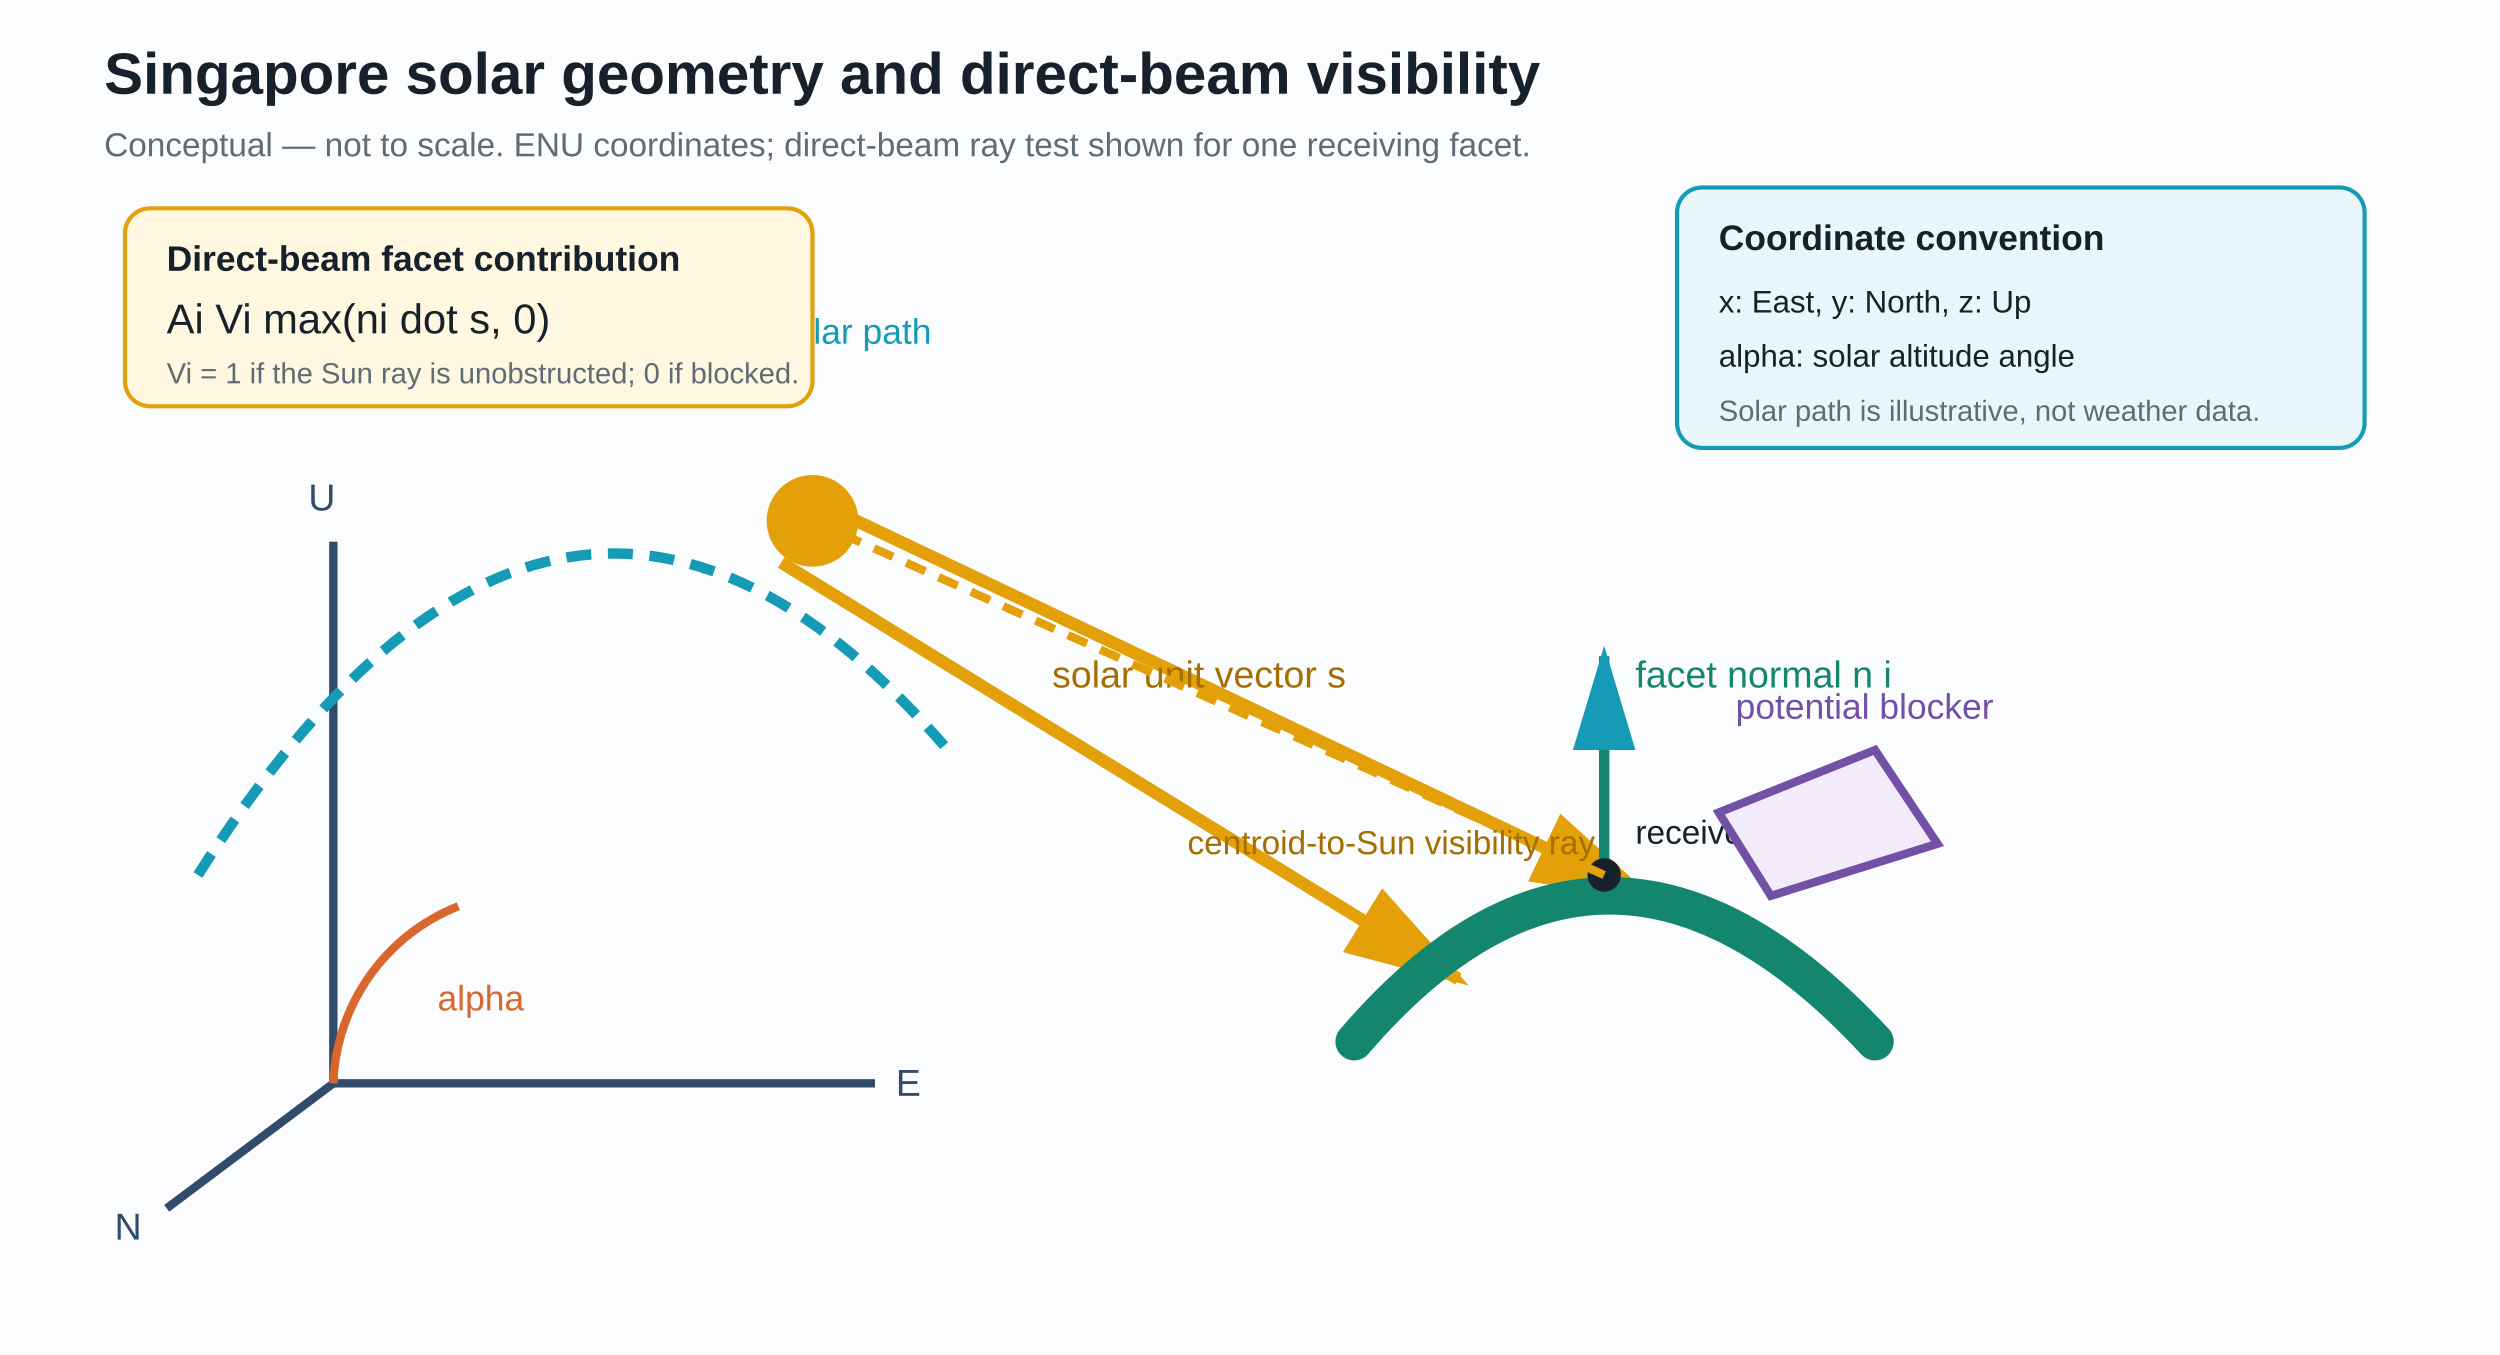
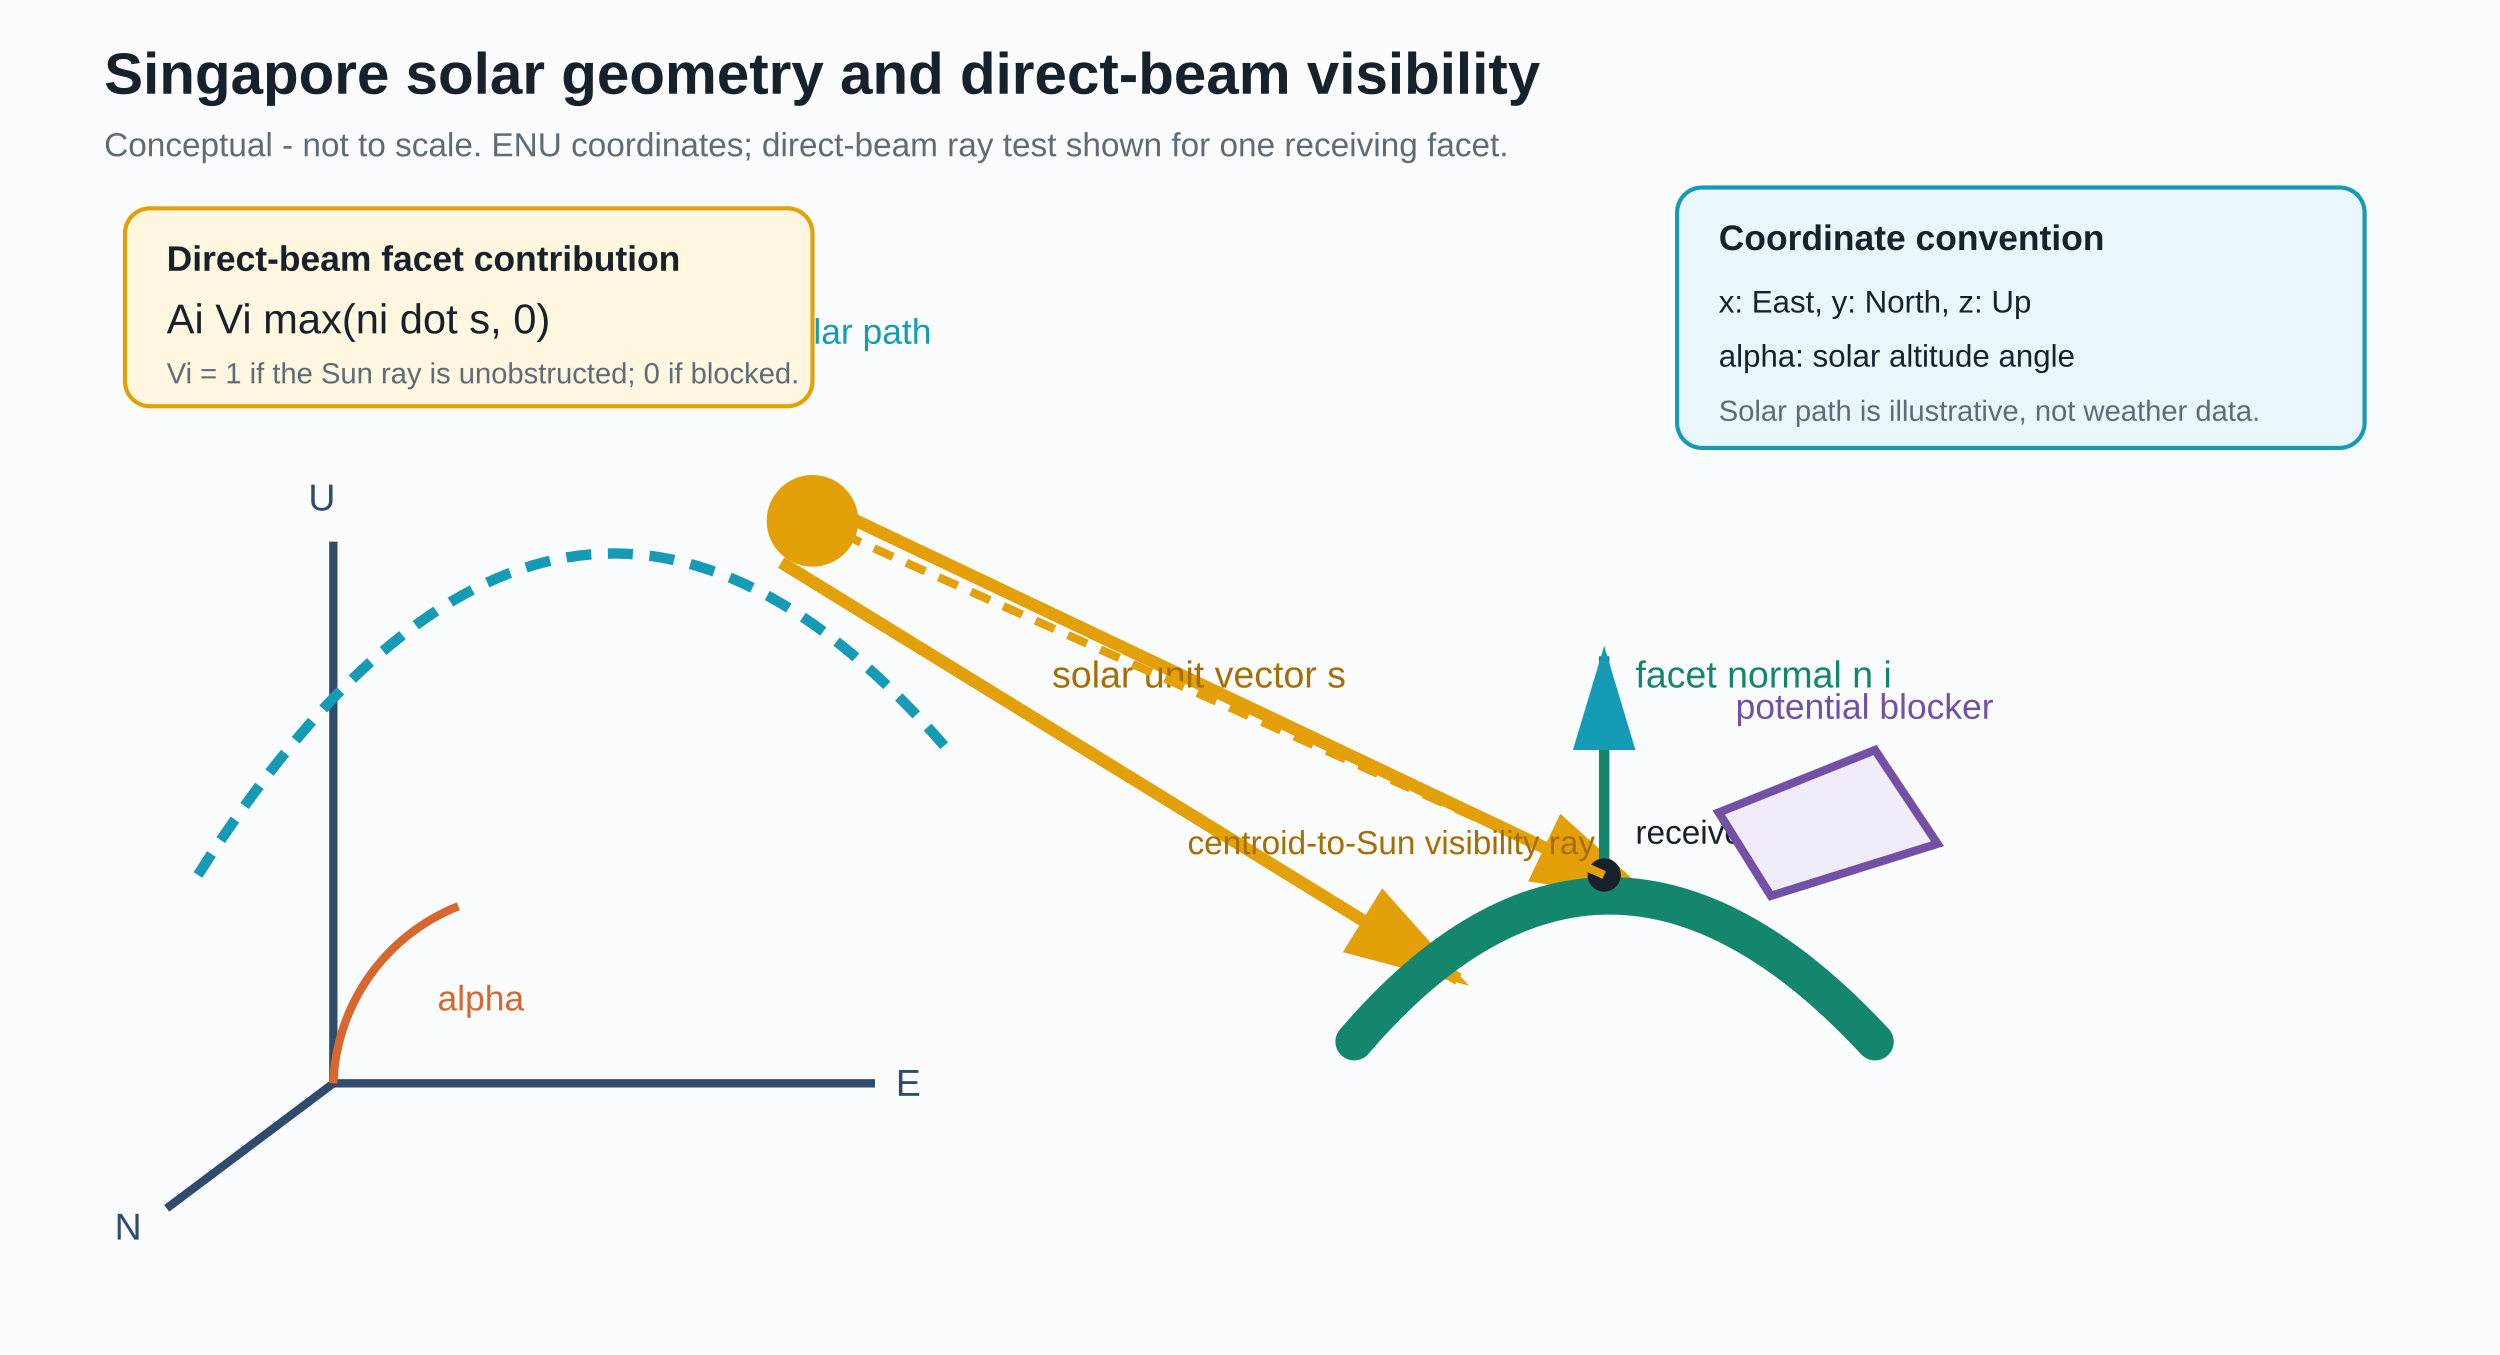
<svg xmlns="http://www.w3.org/2000/svg" width="1200" height="650" viewBox="0 0 1200 650">
  <rect width="1200" height="650" fill="#fbfcfd" />
  <defs>
    <marker id="gold" markerWidth="10" markerHeight="10" refX="9" refY="3" orient="auto">
      <path d="M0,0 L10,3 L0,6 Z" fill="#e3a008" />
    </marker>
    <marker id="cyan" markerWidth="10" markerHeight="10" refX="9" refY="3" orient="auto">
      <path d="M0,0 L10,3 L0,6 Z" fill="#159bb5" />
    </marker>
  </defs>
  <text x="50" y="45" font-family="Arial" font-size="28" font-weight="700" fill="#17212b">Singapore solar geometry and direct-beam visibility</text>
-   <text x="50" y="75" font-family="Arial" font-size="16" fill="#5f6b76">Conceptual — not to scale. ENU coordinates; direct-beam ray test shown for one receiving facet.</text>
+   <text x="50" y="75" font-family="Arial" font-size="16" fill="#5f6b76">Conceptual - not to scale. ENU coordinates; direct-beam ray test shown for one receiving facet.</text>
  <line x1="160" y1="520" x2="420" y2="520" stroke="#314b6b" stroke-width="4" />
  <line x1="160" y1="520" x2="160" y2="260" stroke="#314b6b" stroke-width="4" />
  <line x1="160" y1="520" x2="80" y2="580" stroke="#314b6b" stroke-width="4" />
  <text x="430" y="526" font-family="Arial" font-size="18" fill="#314b6b">E</text>
  <text x="148" y="245" font-family="Arial" font-size="18" fill="#314b6b">U</text>
  <text x="55" y="595" font-family="Arial" font-size="18" fill="#314b6b">N</text>
  <path d="M95 420 Q270 145 455 360" fill="none" stroke="#159bb5" stroke-width="5" stroke-dasharray="12 8" />
  <text x="260" y="165" font-family="Arial" font-size="17" fill="#159bb5">representative solar path</text>
  <circle cx="390" cy="250" r="22" fill="#e3a008" />
  <g stroke="#e3a008" stroke-width="6" marker-end="url(#gold)">
    <line x1="375" y1="270" x2="700" y2="470" />
    <line x1="390" y1="240" x2="790" y2="430" />
  </g>
  <text x="505" y="330" font-family="Arial" font-size="18" fill="#a66e00">solar unit vector s</text>
  <path d="M650 500 Q770 360 900 500" fill="none" stroke="#14866d" stroke-width="18" stroke-linecap="round" />
  <line x1="770" y1="420" x2="770" y2="315" stroke="#14866d" stroke-width="5" marker-end="url(#cyan)" />
  <text x="785" y="330" font-family="Arial" font-size="18" fill="#14866d">facet normal n i</text>
  <circle cx="770" cy="420" r="8" fill="#17212b" />
  <text x="785" y="405" font-family="Arial" font-size="16" fill="#17212b">receiver centroid</text>
  <path d="M825 390 L900 360 L930 405 L850 430 Z" fill="#f2ecfa" stroke="#7250a5" stroke-width="4" />
  <text x="895" y="345" text-anchor="middle" font-family="Arial" font-size="17" fill="#7250a5">potential blocker</text>
  <line x1="770" y1="420" x2="390" y2="250" stroke="#e3a008" stroke-width="4" stroke-dasharray="10 7" />
  <text x="570" y="410" font-family="Arial" font-size="16" fill="#a66e00">centroid-to-Sun visibility ray</text>
  <path d="M160 520 A95 95 0 0 1 220 435" fill="none" stroke="#d9672d" stroke-width="4" />
  <text x="210" y="485" font-family="Arial" font-size="17" fill="#d9672d">alpha</text>
  <rect x="60" y="100" width="330" height="95" rx="12" fill="#fff7df" stroke="#e3a008" stroke-width="2" />
  <text x="80" y="130" font-family="Arial" font-size="17" font-weight="700" fill="#17212b">Direct-beam facet contribution</text>
  <text x="80" y="160" font-family="Arial" font-size="20" fill="#17212b">Ai Vi max(ni dot s, 0)</text>
  <text x="80" y="184" font-family="Arial" font-size="14" fill="#5f6b76">Vi = 1 if the Sun ray is unobstructed; 0 if blocked.</text>
  <rect x="805" y="90" width="330" height="125" rx="12" fill="#e9f7fa" stroke="#159bb5" stroke-width="2" />
  <text x="825" y="120" font-family="Arial" font-size="17" font-weight="700" fill="#17212b">Coordinate convention</text>
  <text x="825" y="150" font-family="Arial" font-size="15" fill="#17212b">x: East, y: North, z: Up</text>
  <text x="825" y="176" font-family="Arial" font-size="15" fill="#17212b">alpha: solar altitude angle</text>
  <text x="825" y="202" font-family="Arial" font-size="14" fill="#5f6b76">Solar path is illustrative, not weather data.</text>
</svg>
